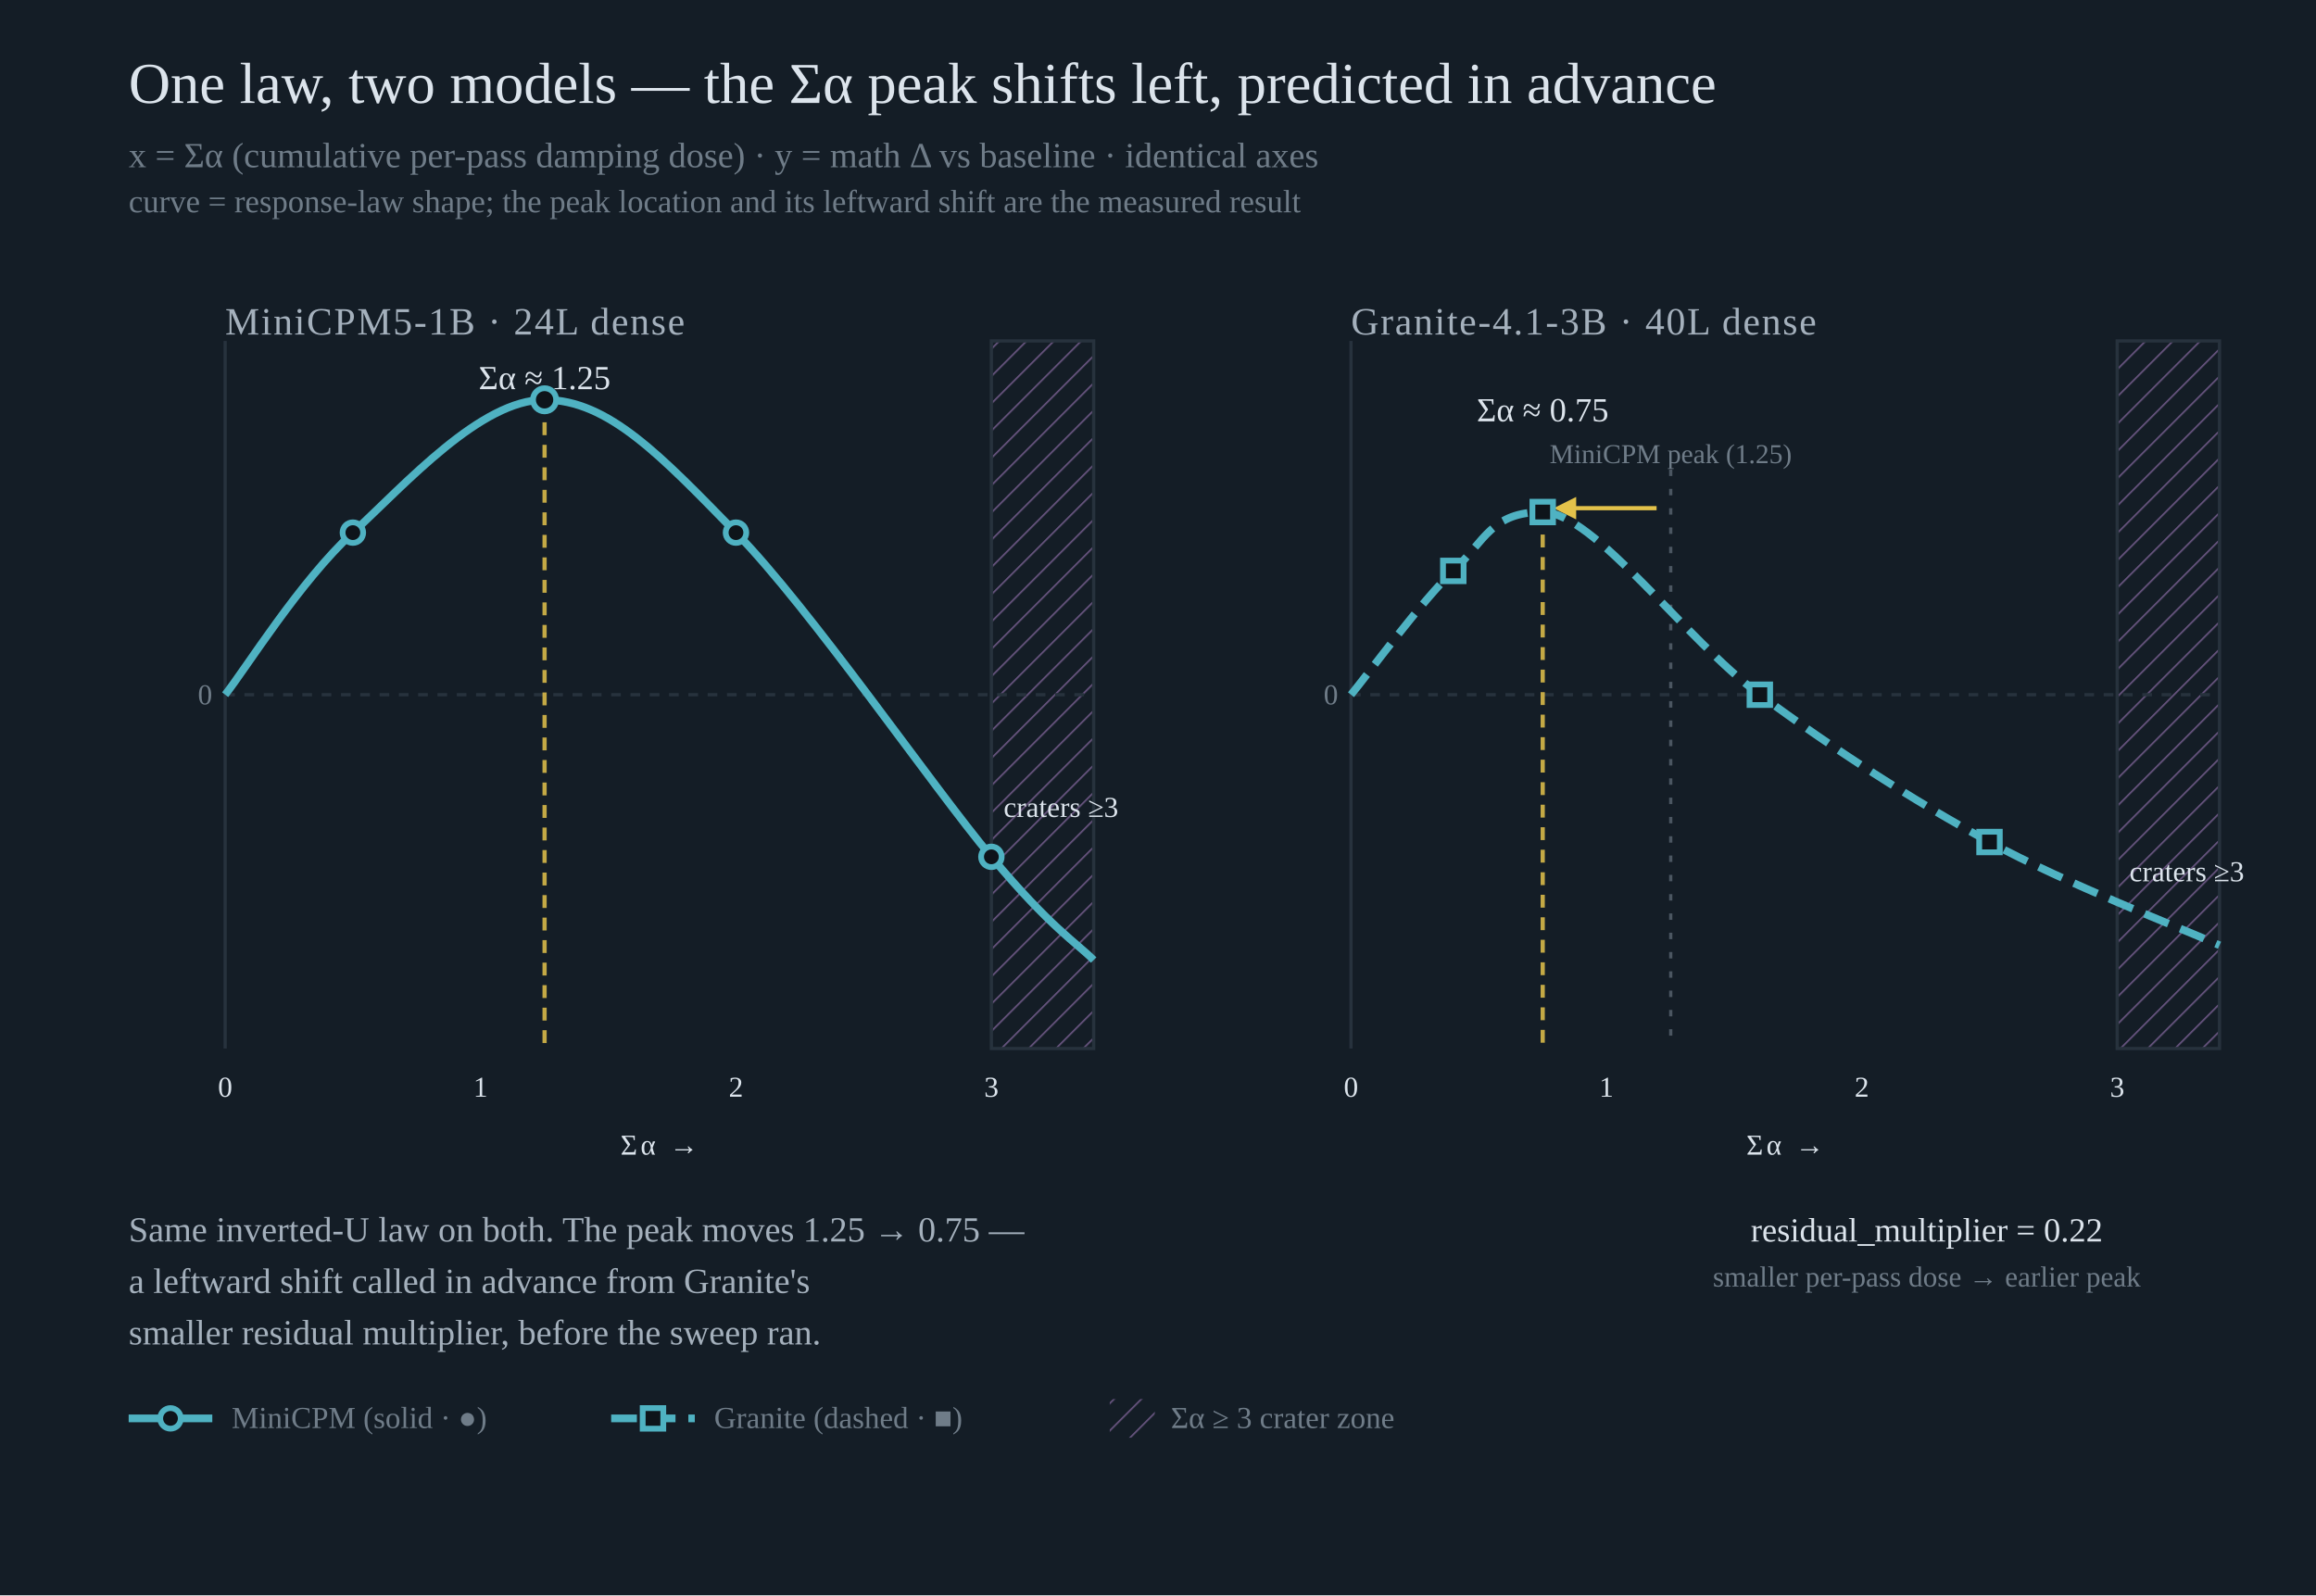
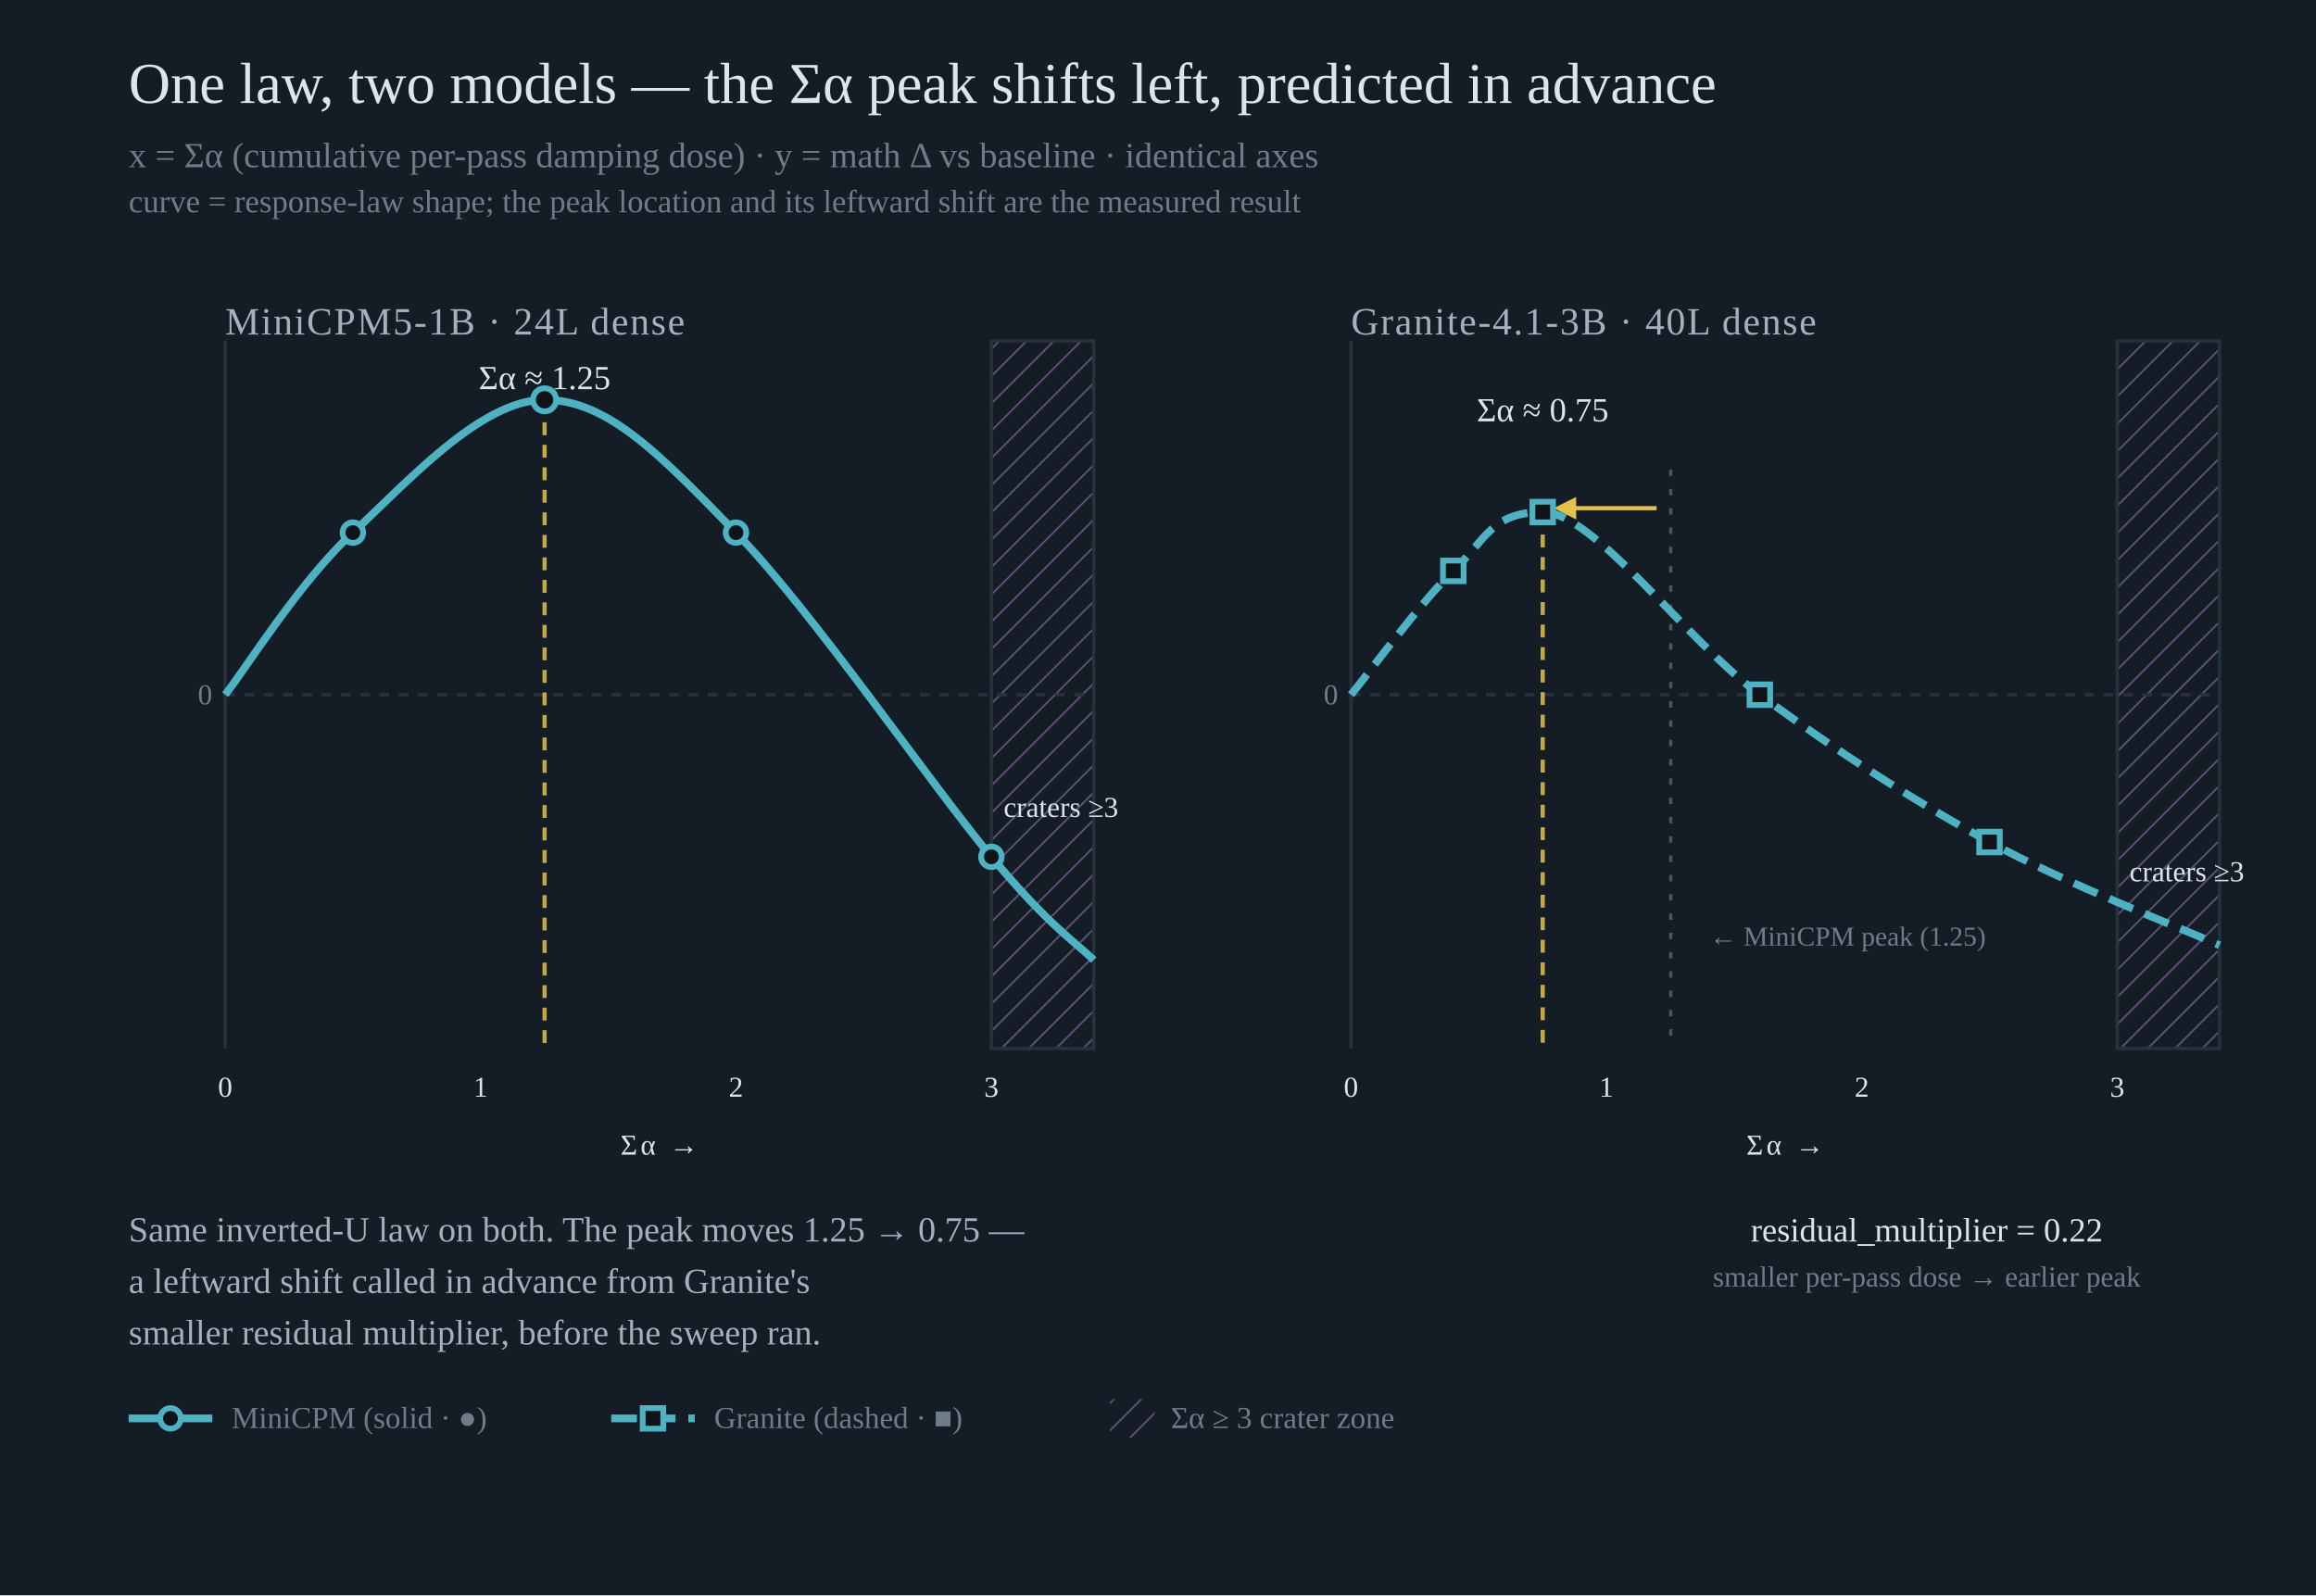
<svg xmlns="http://www.w3.org/2000/svg" viewBox="0 0 720 496" font-family="var(--font-mono,'JetBrains Mono',ui-monospace,Menlo,monospace)">
  <style>
    .ttl  { font-family: var(--font-serif,'Newsreader',Georgia,serif); }
    text  { fill: var(--ink,#DCE4EC); }
    .mut  { fill: var(--muted,#6F7C88); }
    .ink2 { fill: var(--ink2,#A4B0BC); }
  </style>
  <defs>
    <pattern id="crater" width="6" height="6" patternUnits="userSpaceOnUse" patternTransform="rotate(45)">
      <line x1="0" y1="0" x2="0" y2="6" stroke="var(--neg,#B98AD6)" stroke-width="1" opacity="0.5" />
    </pattern>
  </defs>
  <rect x="0" y="0" width="720" height="496" fill="var(--bg2,#141D26)" />
  <text class="ttl" x="40" y="32" font-size="18">One law, two models — the Σα peak shifts left, predicted in advance</text>
  <text class="mut" x="40" y="52" font-size="11">x = Σα (cumulative per-pass damping dose) · y = math Δ vs baseline · identical axes</text>
  <text class="mut" x="40" y="66" font-size="10">curve = response-law shape; the peak location and its leftward shift are the measured result</text>
  <g transform="translate(0,26)">
    <text x="70" y="78" class="ink2" font-size="12" letter-spacing="0.5">MiniCPM5-1B · 24L dense</text>
    <rect x="308.2" y="80" width="31.8" height="220" fill="url(#crater)" />
    <rect x="308.2" y="80" width="31.8" height="220" fill="none" stroke="var(--rule2,#27323D)" stroke-width="1" />
    <line x1="70" y1="190" x2="340" y2="190" stroke="var(--rule2,#27323D)" stroke-width="1" stroke-dasharray="3 3" />
    <text x="66" y="193" text-anchor="end" class="mut" font-size="9">0</text>
    <line x1="70" y1="80" x2="70" y2="300" stroke="var(--rule2,#27323D)" stroke-width="1" />
    <g class="mut" font-size="9" text-anchor="middle">
      <text x="70" y="315">0</text>
      <text x="149.4" y="315">1</text>
      <text x="228.8" y="315">2</text>
      <text x="308.2" y="315">3</text>
      <text x="205" y="333" letter-spacing="1">Σα →</text>
    </g>
    <line x1="169.3" y1="98.3" x2="169.3" y2="300" stroke="var(--cause,#E3C24A)" stroke-width="1.3" stroke-dasharray="4 3" opacity="0.85" />
    <text x="169.3" y="95" text-anchor="middle" font-size="10.5" fill="var(--cause,#E3C24A)">Σα ≈ 1.25</text>
    <path d="M70,190 C76.62,181.6 93.15,154.88 109.7,139.6 C126.25,124.32 149.45,98.3 169.3,98.3 C189.15,98.3 205.65,115.92 228.8,139.6 C251.95,163.28 289.67,218.25 308.2,240.4 C326.73,262.55 334.7,267.15 340,272.5" fill="none" stroke="var(--accent,#4FB2C2)" stroke-width="2.4" />
    <g fill="var(--bg,#0E141A)" stroke="var(--accent,#4FB2C2)" stroke-width="1.8">
      <circle cx="109.7" cy="139.6" r="3.2" />
      <circle cx="169.3" cy="98.3" r="3.6" />
      <circle cx="228.8" cy="139.6" r="3.2" />
      <circle cx="308.2" cy="240.4" r="3.2" />
    </g>
    <text x="312" y="228" font-size="9" fill="var(--neg,#B98AD6)">craters ≥3</text>
    <text x="420" y="78" class="ink2" font-size="12" letter-spacing="0.5">Granite-4.1-3B · 40L dense</text>
    <rect x="658.2" y="80" width="31.8" height="220" fill="url(#crater)" />
    <rect x="658.2" y="80" width="31.8" height="220" fill="none" stroke="var(--rule2,#27323D)" stroke-width="1" />
    <line x1="420" y1="190" x2="690" y2="190" stroke="var(--rule2,#27323D)" stroke-width="1" stroke-dasharray="3 3" />
    <text x="416" y="193" text-anchor="end" class="mut" font-size="9">0</text>
    <line x1="420" y1="80" x2="420" y2="300" stroke="var(--rule2,#27323D)" stroke-width="1" />
    <g class="mut" font-size="9" text-anchor="middle">
      <text x="420" y="315">0</text>
      <text x="499.4" y="315">1</text>
      <text x="578.8" y="315">2</text>
      <text x="658.2" y="315">3</text>
      <text x="555" y="333" letter-spacing="1">Σα →</text>
    </g>
    <line x1="519.4" y1="120" x2="519.4" y2="300" stroke="var(--muted,#6F7C88)" stroke-width="1" stroke-dasharray="2 4" opacity="0.6" />
-     <text x="519.4" y="118" text-anchor="middle" class="mut" font-size="8.5">MiniCPM peak (1.25)</text>
+     <text x="574.4" y="268" text-anchor="middle" class="mut" font-size="8.5">← MiniCPM peak (1.25)</text>
    <line x1="479.6" y1="133.2" x2="479.6" y2="300" stroke="var(--cause,#E3C24A)" stroke-width="1.3" stroke-dasharray="4 3" opacity="0.85" />
    <text x="479.6" y="105" text-anchor="middle" font-size="10.5" fill="var(--cause,#E3C24A)">Σα ≈ 0.75</text>
    <line x1="515" y1="132" x2="487" y2="132" stroke="var(--cause,#E3C24A)" stroke-width="1.3" />
    <polygon points="483,132 490,128.5 490,135.5" fill="var(--cause,#E3C24A)" />
    <path d="M420,190 C425.3,183.58 441.87,160.97 451.8,151.5 C461.73,142.03 463.72,133.2 479.6,133.2 C495.48,133.2 523.95,172.9 547.1,190 C570.25,207.1 594.68,222.82 618.5,235.8 C642.32,248.78 678.08,262.55 690,267.9" fill="none" stroke="var(--accent,#4FB2C2)" stroke-width="2.4" stroke-dasharray="8 4" />
    <g fill="var(--bg,#0E141A)" stroke="var(--accent,#4FB2C2)" stroke-width="1.8">
      <rect x="448.6" y="148.3" width="6.4" height="6.4" />
      <rect x="476.4" y="130" width="6.4" height="6.4" />
      <rect x="543.9" y="186.8" width="6.4" height="6.4" />
      <rect x="615.3" y="232.6" width="6.4" height="6.4" />
    </g>
    <text x="662" y="248" font-size="9" fill="var(--neg,#B98AD6)">craters ≥3</text>
    <text x="599" y="360" text-anchor="middle" font-size="10.5" fill="var(--cause,#E3C24A)">residual_multiplier = 0.22</text>
    <text x="599" y="374" text-anchor="middle" class="mut" font-size="9">smaller per-pass dose → earlier peak</text>
    <text x="40" y="360" class="ink2" font-size="11">Same inverted-U law on both. The peak moves 1.25 → 0.75 —</text>
    <text x="40" y="376" class="ink2" font-size="11">a leftward shift called in advance from Granite's</text>
    <text x="40" y="392" class="ink2" font-size="11">smaller residual multiplier, before the sweep ran.</text>
    <g transform="translate(40,418)">
      <line x1="0" y1="-3" x2="26" y2="-3" stroke="var(--accent,#4FB2C2)" stroke-width="2.4" />
      <circle cx="13" cy="-3" r="3.2" fill="var(--bg,#0E141A)" stroke="var(--accent,#4FB2C2)" stroke-width="1.8" />
      <text x="32" y="0" class="mut" font-size="9.5">MiniCPM (solid · ●)</text>
      <line x1="150" y1="-3" x2="176" y2="-3" stroke="var(--accent,#4FB2C2)" stroke-width="2.4" stroke-dasharray="8 4" />
      <rect x="159.8" y="-6.2" width="6.4" height="6.4" fill="var(--bg,#0E141A)" stroke="var(--accent,#4FB2C2)" stroke-width="1.8" />
      <text x="182" y="0" class="mut" font-size="9.5">Granite (dashed · ■)</text>
      <rect x="305" y="-9" width="14" height="12" fill="url(#crater)" />
      <text x="324" y="0" class="mut" font-size="9.5">Σα ≥ 3 crater zone</text>
    </g>
  </g>
</svg>
